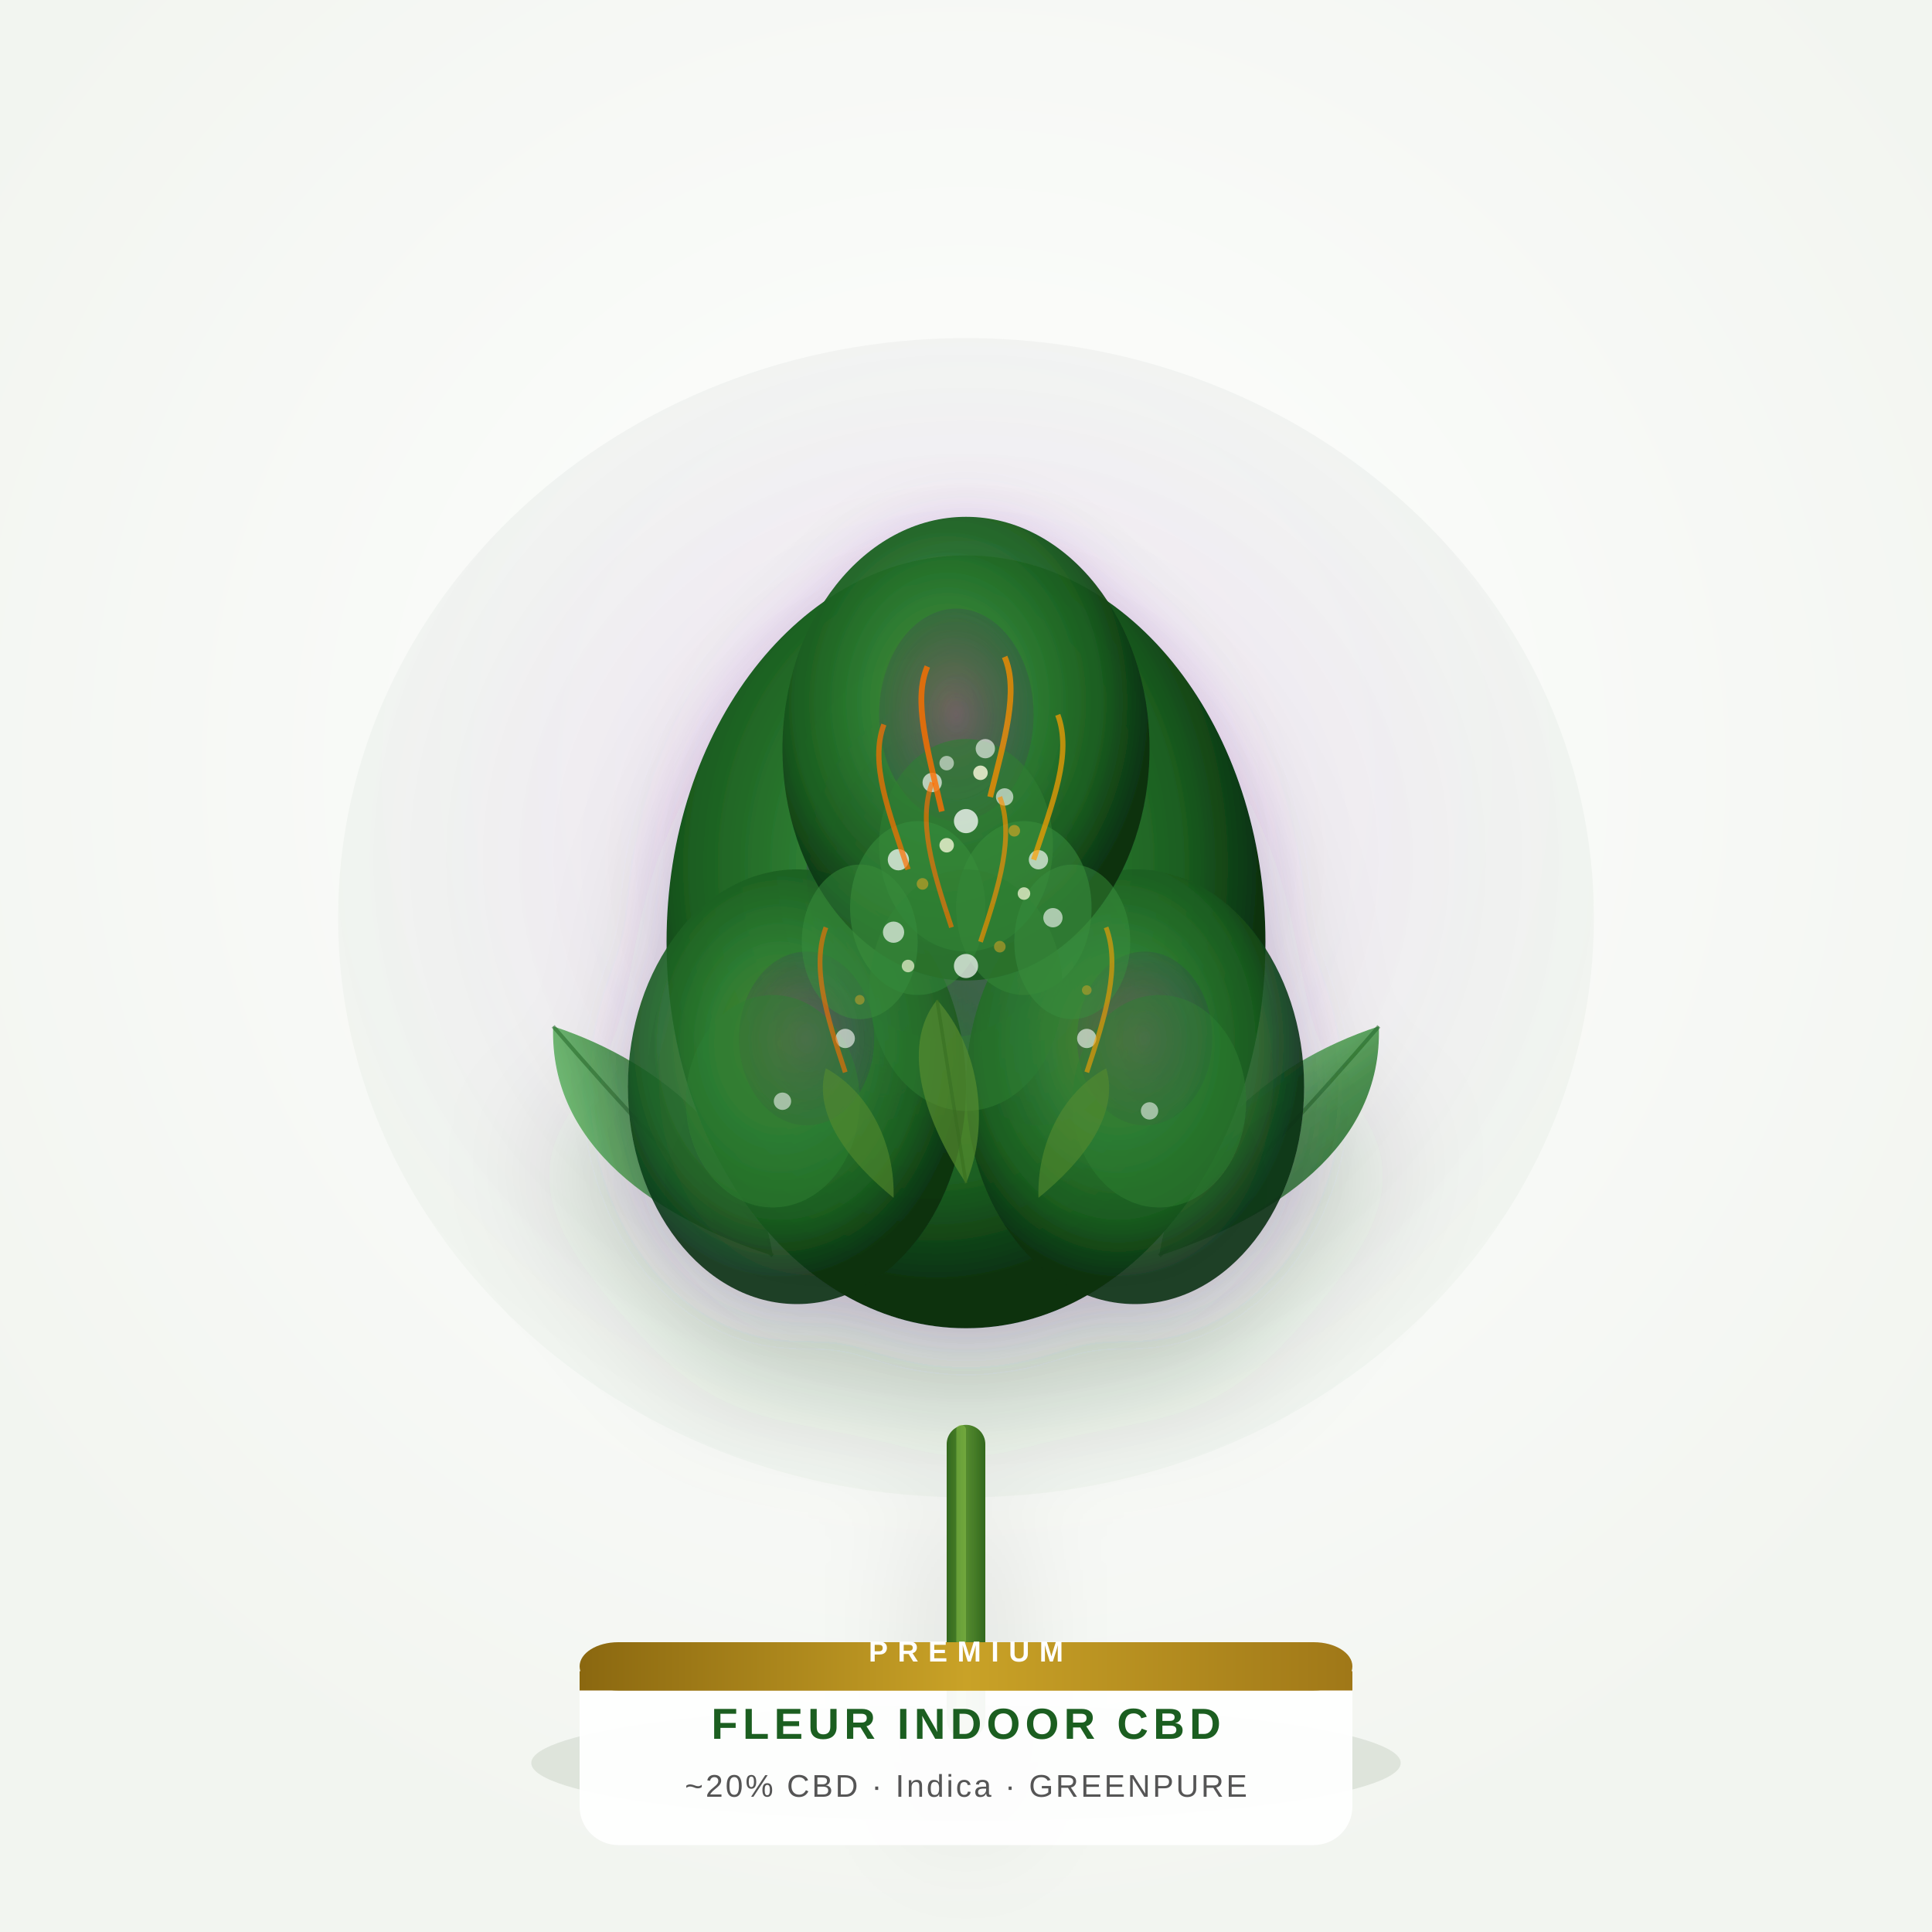
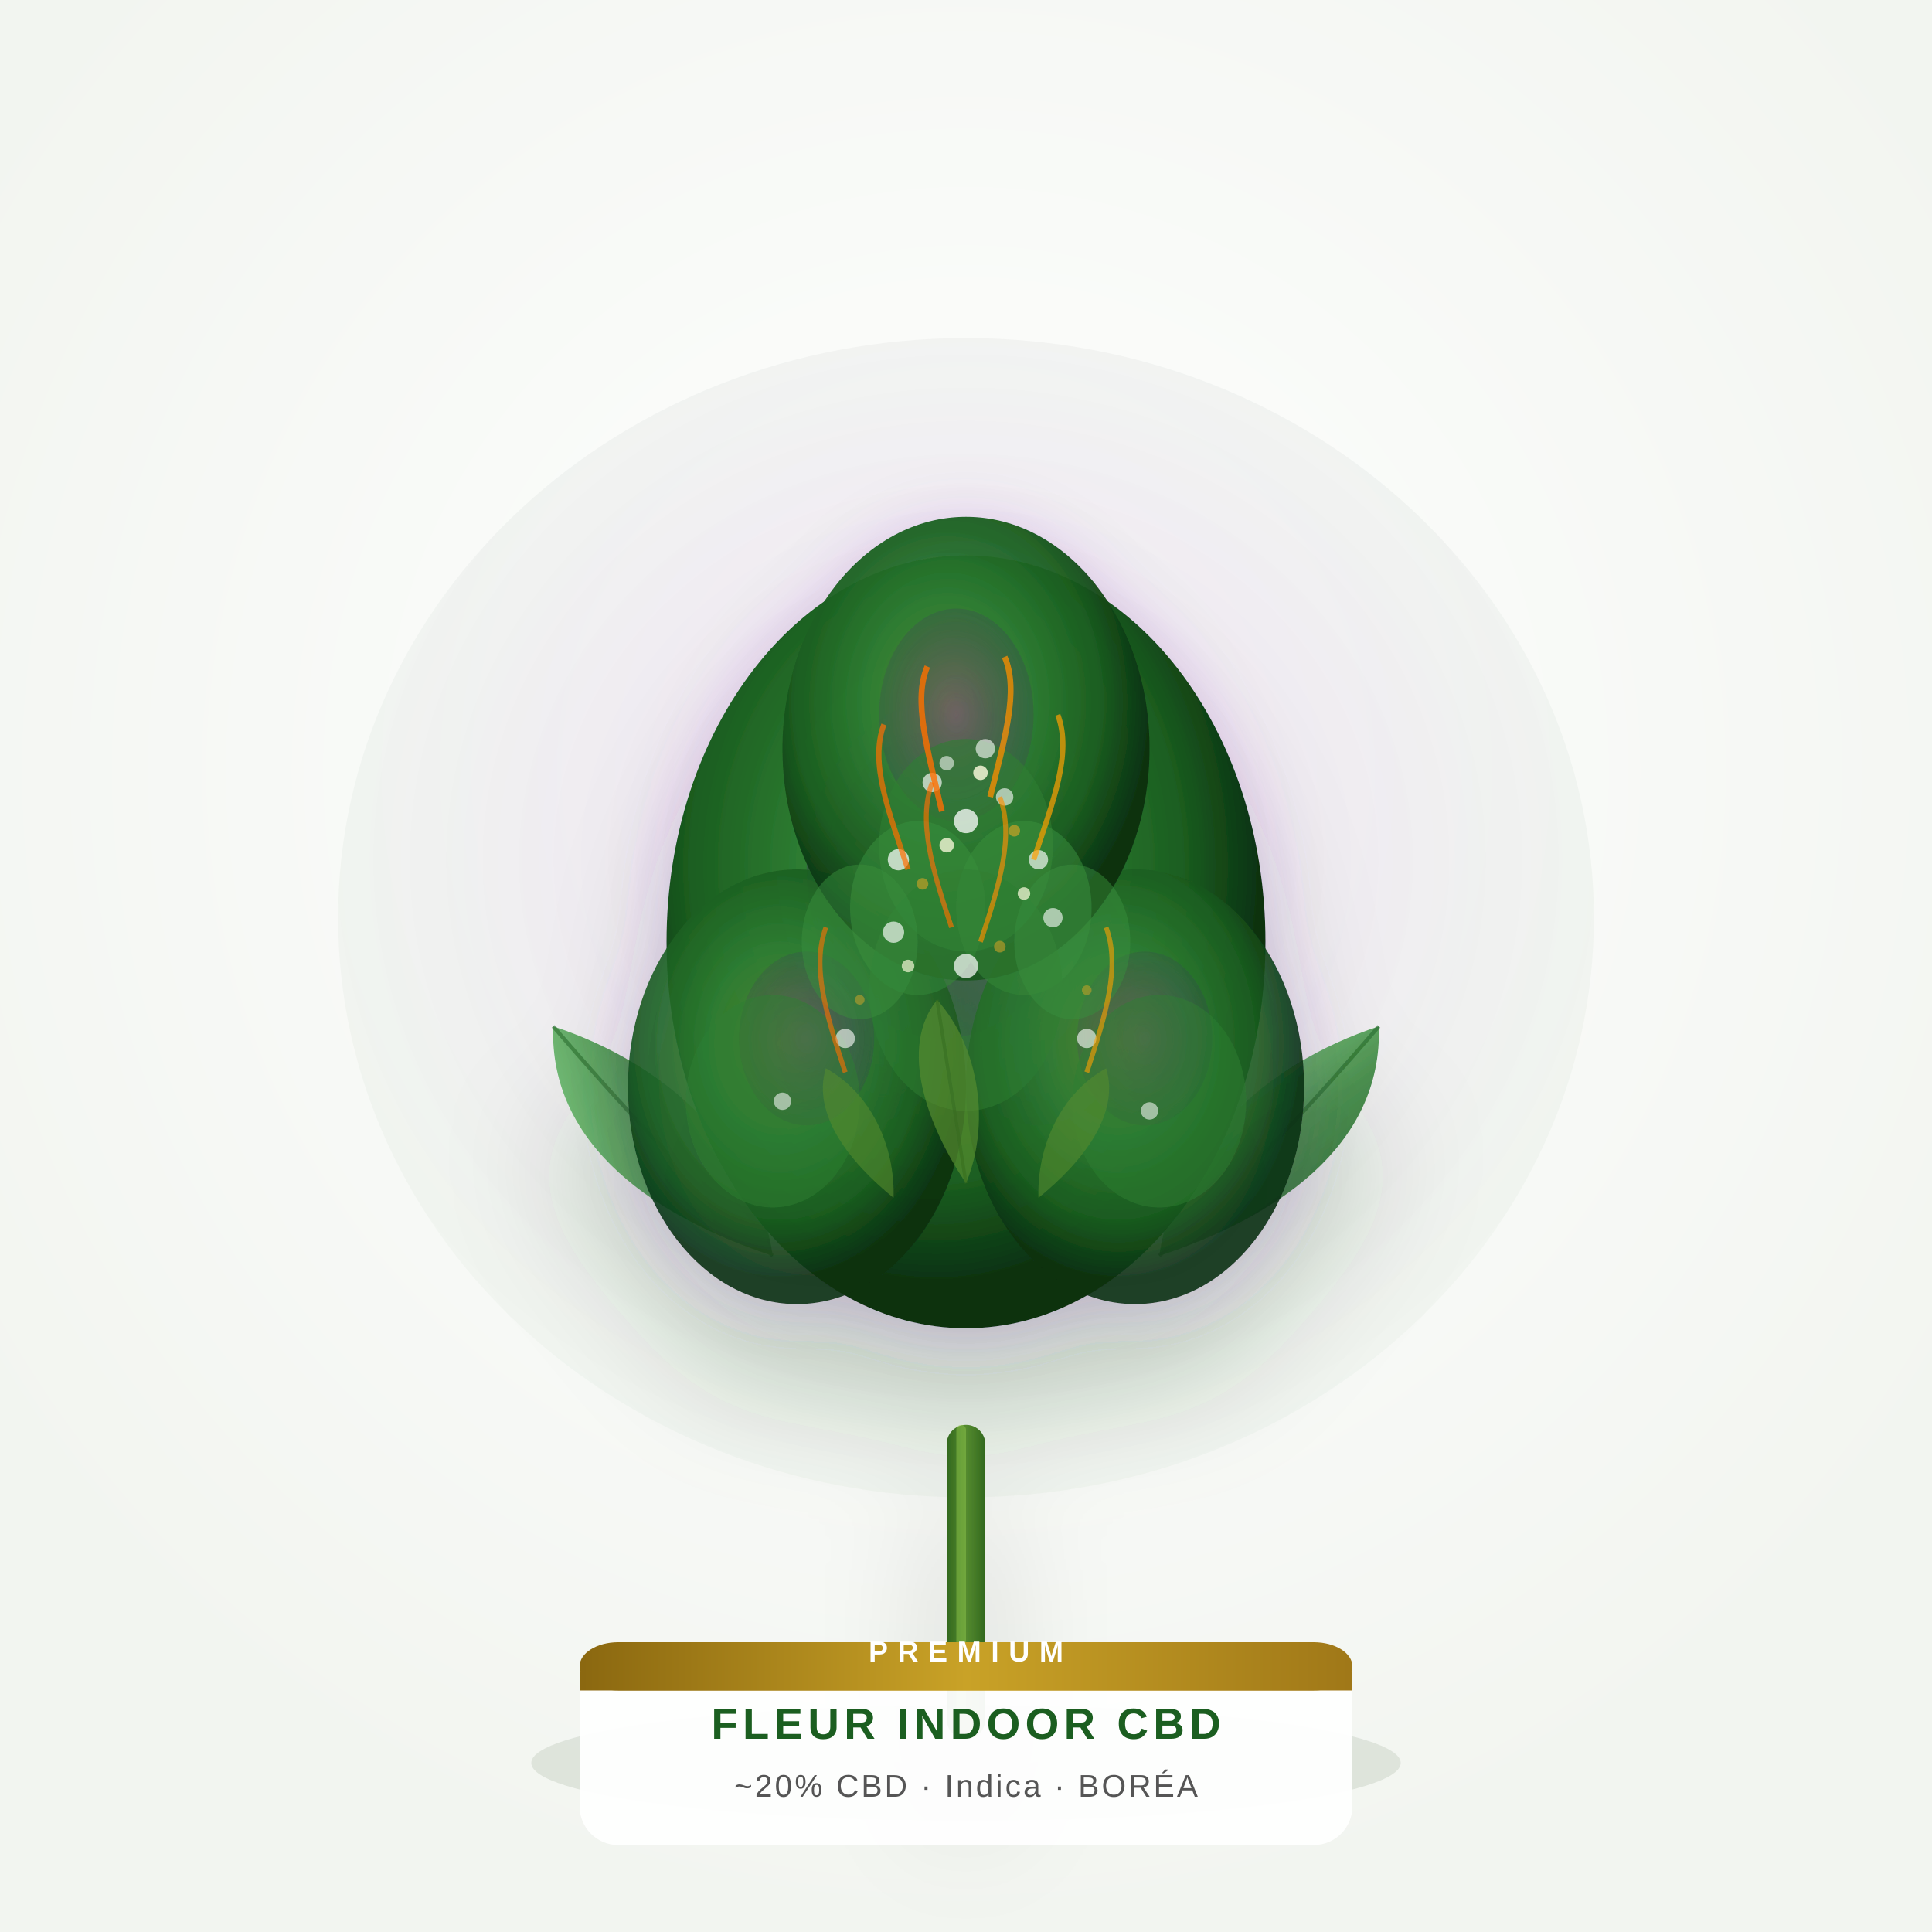
<svg xmlns="http://www.w3.org/2000/svg" viewBox="0 0 400 400" width="400" height="400">
  <defs>
    <radialGradient id="bg-fi" cx="50%" cy="40%" r="60%">
      <stop offset="0%" stop-color="#ffffff" />
      <stop offset="100%" stop-color="#f2f5f0" />
    </radialGradient>
    <radialGradient id="trichome-glow-fi" cx="50%" cy="45%" r="55%">
      <stop offset="0%" stop-color="#7b1fa2" stop-opacity="0.12" />
      <stop offset="60%" stop-color="#4a1070" stop-opacity="0.06" />
      <stop offset="100%" stop-color="#2e7d32" stop-opacity="0.03" />
    </radialGradient>
    <radialGradient id="bud-core-fi" cx="45%" cy="40%" r="55%">
      <stop offset="0%" stop-color="#558b2f" />
      <stop offset="40%" stop-color="#2e7d32" />
      <stop offset="75%" stop-color="#1b5e20" />
      <stop offset="100%" stop-color="#0a3010" />
    </radialGradient>
    <radialGradient id="purple-fi" cx="50%" cy="50%" r="50%">
      <stop offset="0%" stop-color="#9c27b0" stop-opacity="0.6" />
      <stop offset="100%" stop-color="#4a0080" stop-opacity="0.2" />
    </radialGradient>
    <linearGradient id="leaf-fi" x1="0%" y1="0%" x2="100%" y2="100%">
      <stop offset="0%" stop-color="#66bb6a" />
      <stop offset="50%" stop-color="#2e7d32" />
      <stop offset="100%" stop-color="#1b5e20" />
    </linearGradient>
    <linearGradient id="stem-fi" x1="0%" y1="0%" x2="100%" y2="0%">
      <stop offset="0%" stop-color="#33691e" />
      <stop offset="50%" stop-color="#558b2f" />
      <stop offset="100%" stop-color="#33691e" />
    </linearGradient>
    <linearGradient id="gold-fi" x1="0%" y1="0%" x2="100%" y2="0%">
      <stop offset="0%" stop-color="#8b6810" />
      <stop offset="50%" stop-color="#c9a227" />
      <stop offset="100%" stop-color="#a07818" />
    </linearGradient>
    <filter id="shadow-fi" x="-30%" y="-20%" width="160%" height="160%">
      <feGaussianBlur in="SourceAlpha" stdDeviation="12" result="blur" />
      <feOffset dx="0" dy="18" result="offsetBlur" />
      <feFlood flood-color="#1a3a10" flood-opacity="0.20" result="color" />
      <feComposite in="color" in2="offsetBlur" operator="in" result="shadow" />
      <feMerge>
        <feMergeNode in="shadow" />
        <feMergeNode in="SourceGraphic" />
      </feMerge>
    </filter>
    <filter id="trichome-fi">
      <feTurbulence type="fractalNoise" baseFrequency="0.9" numOctaves="4" seed="3" />
      <feDisplacementMap in="SourceGraphic" scale="1.5" xChannelSelector="R" yChannelSelector="G" />
    </filter>
    <filter id="bud-glow-fi" x="-20%" y="-20%" width="140%" height="140%">
      <feGaussianBlur in="SourceAlpha" stdDeviation="6" result="blur" />
      <feFlood flood-color="#7b1fa2" flood-opacity="0.15" result="color" />
      <feComposite in="color" in2="blur" operator="in" result="glow" />
      <feMerge>
        <feMergeNode in="glow" />
        <feMergeNode in="SourceGraphic" />
      </feMerge>
    </filter>
  </defs>
  <rect width="400" height="400" fill="url(#bg-fi)" />
  <ellipse cx="200" cy="190" rx="130" ry="120" fill="url(#trichome-glow-fi)" />
  <ellipse cx="200" cy="365" rx="90" ry="12" fill="#1a3a10" opacity="0.10" />
  <g filter="url(#shadow-fi)">
    <rect x="196" y="295" width="8" height="65" rx="4" fill="url(#stem-fi)" />
    <rect x="198" y="295" width="2" height="60" rx="1" fill="#8bc34a" opacity="0.5" />
    <g transform="translate(160, 260) rotate(-35)">
      <path d="M0,0 C-15,-20 -25,-45 -10,-65 C5,-45 10,-20 0,0Z" fill="url(#leaf-fi)" opacity="0.85" />
      <path d="M0,0 C-5,-22 -8,-45 -10,-65" stroke="#1b5e20" stroke-width="0.8" fill="none" opacity="0.5" />
    </g>
    <g transform="translate(240, 260) rotate(35)">
      <path d="M0,0 C15,-20 25,-45 10,-65 C-5,-45 -10,-20 0,0Z" fill="url(#leaf-fi)" opacity="0.85" />
      <path d="M0,0 C5,-22 8,-45 10,-65" stroke="#1b5e20" stroke-width="0.8" fill="none" opacity="0.5" />
    </g>
    <g filter="url(#bud-glow-fi)">
      <ellipse cx="200" cy="195" rx="62" ry="80" fill="url(#bud-core-fi)" />
      <ellipse cx="195" cy="180" rx="28" ry="35" fill="url(#purple-fi)" />
      <ellipse cx="215" cy="205" rx="20" ry="28" fill="url(#purple-fi)" opacity="0.7" />
      <ellipse cx="182" cy="210" rx="15" ry="22" fill="url(#purple-fi)" opacity="0.5" />
      <ellipse cx="165" cy="225" rx="35" ry="45" fill="url(#bud-core-fi)" opacity="0.9" />
      <ellipse cx="167" cy="215" rx="14" ry="18" fill="url(#purple-fi)" opacity="0.6" />
      <ellipse cx="235" cy="225" rx="35" ry="45" fill="url(#bud-core-fi)" opacity="0.9" />
      <ellipse cx="237" cy="215" rx="14" ry="18" fill="url(#purple-fi)" opacity="0.55" />
      <ellipse cx="200" cy="155" rx="38" ry="48" fill="url(#bud-core-fi)" opacity="0.95" />
      <ellipse cx="198" cy="148" rx="16" ry="22" fill="url(#purple-fi)" opacity="0.65" />
    </g>
    <ellipse cx="200" cy="175" rx="18" ry="22" fill="#2e7d32" opacity="0.6" />
    <ellipse cx="190" cy="188" rx="14" ry="18" fill="#388e3c" opacity="0.55" />
    <ellipse cx="212" cy="188" rx="14" ry="18" fill="#388e3c" opacity="0.55" />
    <ellipse cx="200" cy="205" rx="20" ry="25" fill="#2e7d32" opacity="0.5" />
    <ellipse cx="178" cy="195" rx="12" ry="16" fill="#388e3c" opacity="0.5" />
    <ellipse cx="222" cy="195" rx="12" ry="16" fill="#388e3c" opacity="0.5" />
    <ellipse cx="160" cy="228" rx="18" ry="22" fill="#2e7d32" opacity="0.5" />
    <ellipse cx="240" cy="228" rx="18" ry="22" fill="#2e7d32" opacity="0.5" />
    <circle cx="200" cy="170" r="2.5" fill="white" opacity="0.75" />
    <circle cx="193" cy="162" r="2" fill="white" opacity="0.65" />
    <circle cx="208" cy="165" r="1.8" fill="white" opacity="0.60" />
    <circle cx="186" cy="178" r="2.2" fill="white" opacity="0.70" />
    <circle cx="215" cy="178" r="2" fill="white" opacity="0.65" />
    <circle cx="196" cy="158" r="1.5" fill="white" opacity="0.55" />
    <circle cx="204" cy="155" r="2" fill="white" opacity="0.60" />
    <circle cx="185" cy="193" r="2.2" fill="white" opacity="0.65" />
    <circle cx="218" cy="190" r="2" fill="white" opacity="0.60" />
    <circle cx="200" cy="200" r="2.5" fill="white" opacity="0.70" />
    <circle cx="175" cy="215" r="2" fill="white" opacity="0.60" />
    <circle cx="225" cy="215" r="2" fill="white" opacity="0.60" />
    <circle cx="162" cy="228" r="1.8" fill="white" opacity="0.55" />
    <circle cx="238" cy="230" r="1.8" fill="white" opacity="0.55" />
    <circle cx="210" cy="172" r="1.2" fill="#c9a227" opacity="0.7" />
    <circle cx="191" cy="183" r="1.2" fill="#c9a227" opacity="0.65" />
    <circle cx="207" cy="196" r="1.2" fill="#c9a227" opacity="0.60" />
    <circle cx="178" cy="207" r="1" fill="#c9a227" opacity="0.55" />
    <circle cx="225" cy="205" r="1" fill="#c9a227" opacity="0.55" />
    <circle cx="203" cy="160" r="1.5" fill="#fffde0" opacity="0.8" />
    <circle cx="196" cy="175" r="1.5" fill="#fffde0" opacity="0.75" />
    <circle cx="212" cy="185" r="1.3" fill="#fffde0" opacity="0.70" />
    <circle cx="188" cy="200" r="1.3" fill="#fffde0" opacity="0.65" />
    <g transform="translate(200, 245) rotate(0)">
      <path d="M0,0 C-8,-12 -14,-28 -6,-38 C3,-28 5,-12 0,0Z" fill="#558b2f" opacity="0.7" />
      <line x1="0" y1="0" x2="-6" y2="-38" stroke="#33691e" stroke-width="0.7" opacity="0.5" />
    </g>
    <g transform="translate(185, 248) rotate(-20)">
      <path d="M0,0 C-6,-10 -10,-22 -4,-30 C3,-22 4,-10 0,0Z" fill="#558b2f" opacity="0.6" />
    </g>
    <g transform="translate(215, 248) rotate(20)">
      <path d="M0,0 C6,-10 10,-22 4,-30 C-3,-22 -4,-10 0,0Z" fill="#558b2f" opacity="0.6" />
    </g>
    <path d="M195,168 C192,155 189,145 192,138" stroke="#ff6f00" stroke-width="1.2" fill="none" opacity="0.8" />
    <path d="M205,165 C208,153 211,143 208,136" stroke="#ff8f00" stroke-width="1.2" fill="none" opacity="0.75" />
    <path d="M188,180 C184,168 180,158 183,150" stroke="#ff6f00" stroke-width="1.1" fill="none" opacity="0.7" />
    <path d="M214,178 C218,166 222,156 219,148" stroke="#ffa000" stroke-width="1.1" fill="none" opacity="0.7" />
    <path d="M197,192 C193,180 190,170 193,162" stroke="#ff6f00" stroke-width="1" fill="none" opacity="0.65" />
    <path d="M203,195 C207,183 210,173 207,165" stroke="#ff8f00" stroke-width="1" fill="none" opacity="0.65" />
    <path d="M175,222 C171,210 168,200 171,192" stroke="#ff6f00" stroke-width="1" fill="none" opacity="0.6" />
    <path d="M225,222 C229,210 232,200 229,192" stroke="#ffa000" stroke-width="1" fill="none" opacity="0.6" />
  </g>
  <rect x="120" y="340" width="160" height="42" rx="8" fill="white" opacity="0.95" />
  <rect x="120" y="340" width="160" height="10" rx="8" fill="url(#gold-fi)" />
  <rect x="120" y="346" width="160" height="4" fill="url(#gold-fi)" />
  <text x="200" y="344" font-family="'Helvetica Neue', Arial, sans-serif" font-size="6" font-weight="700" fill="white" text-anchor="middle" letter-spacing="2">PREMIUM</text>
  <text x="200" y="360" font-family="'Helvetica Neue', Arial, sans-serif" font-size="9" font-weight="700" fill="#1b5e20" text-anchor="middle" letter-spacing="1">FLEUR INDOOR CBD</text>
-   <text x="200" y="372" font-family="'Helvetica Neue', Arial, sans-serif" font-size="6.5" fill="#555555" text-anchor="middle" letter-spacing="0.5">~20% CBD · Indica · GREENPURE</text>
+   <text x="200" y="372" font-family="'Helvetica Neue', Arial, sans-serif" font-size="6.5" fill="#555555" text-anchor="middle" letter-spacing="0.5">~20% CBD · Indica · BORÉA</text>
</svg>
